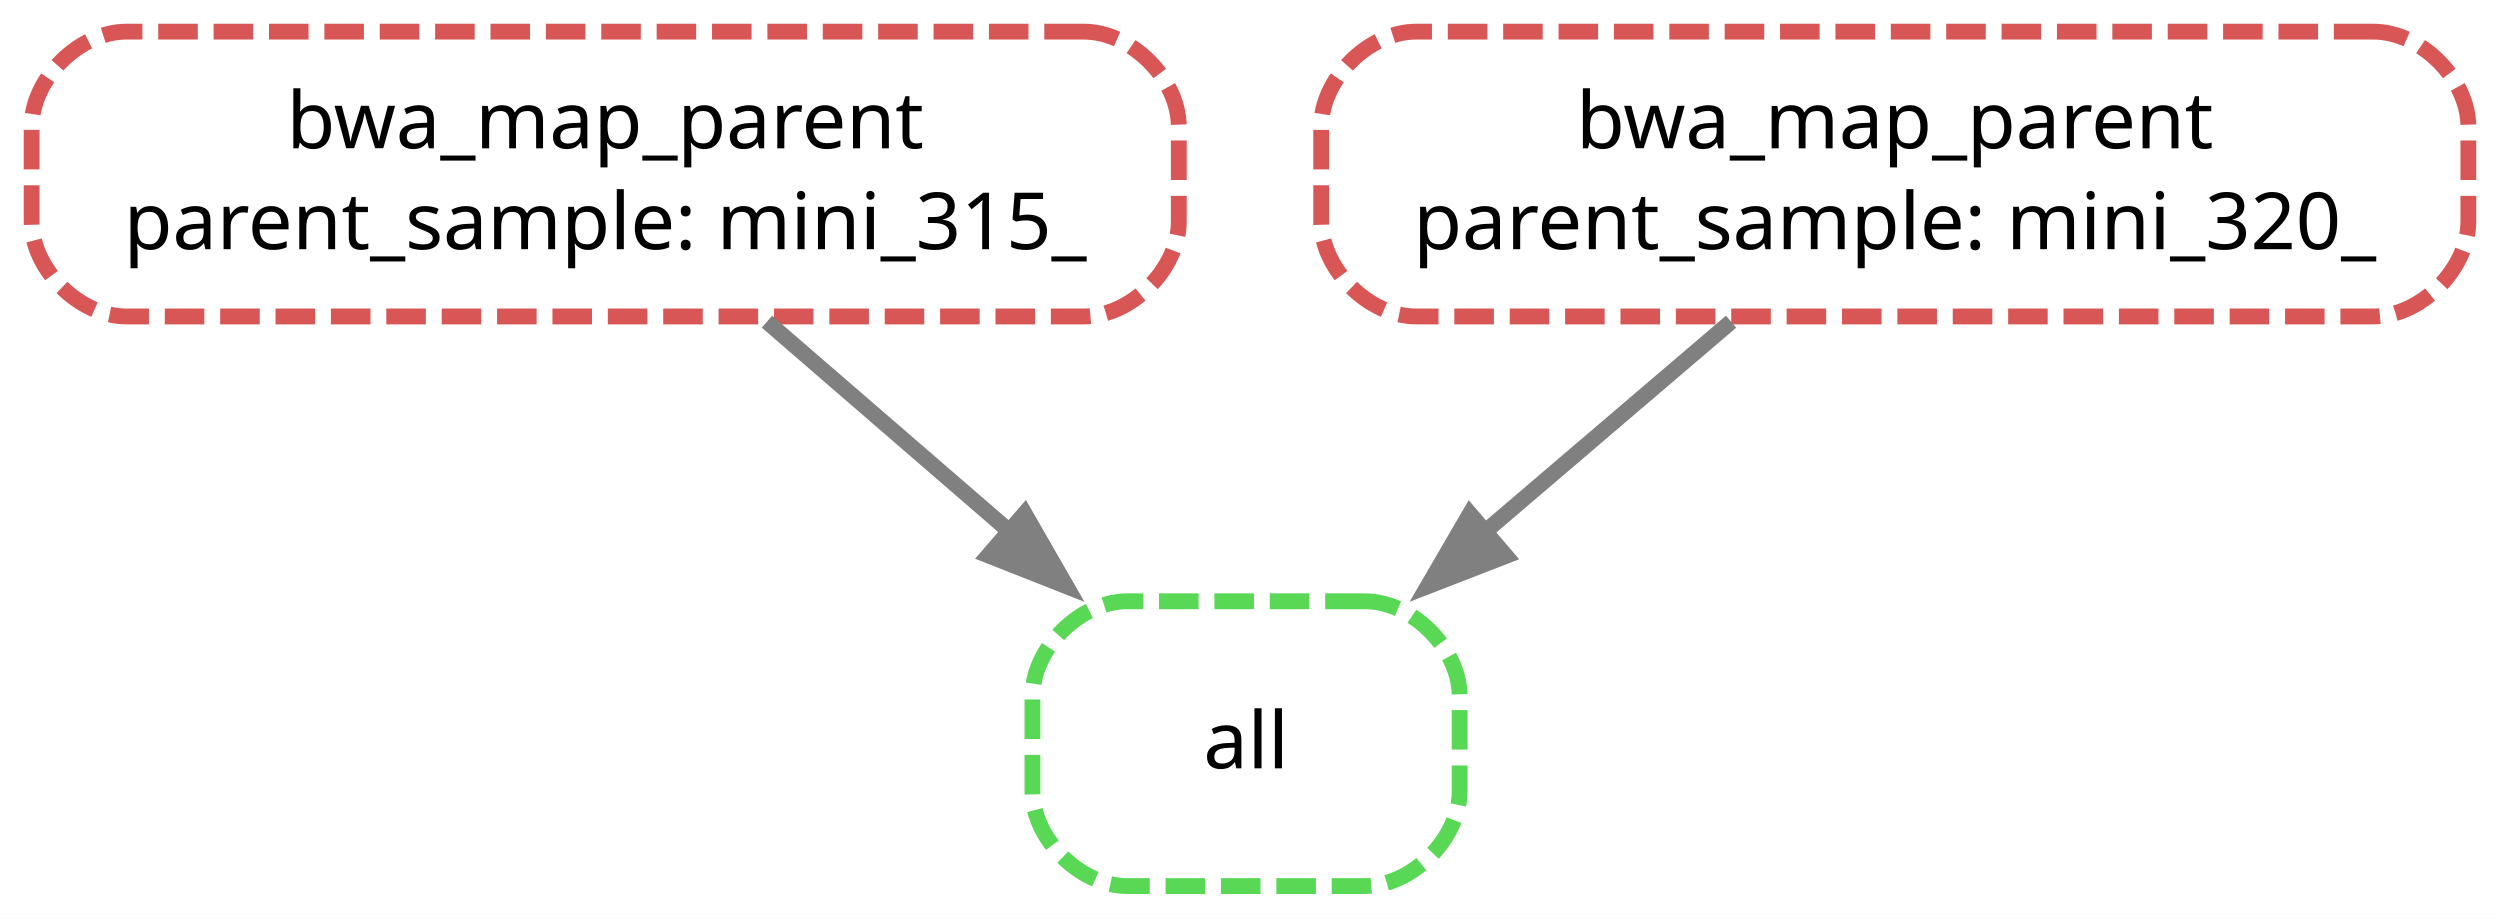
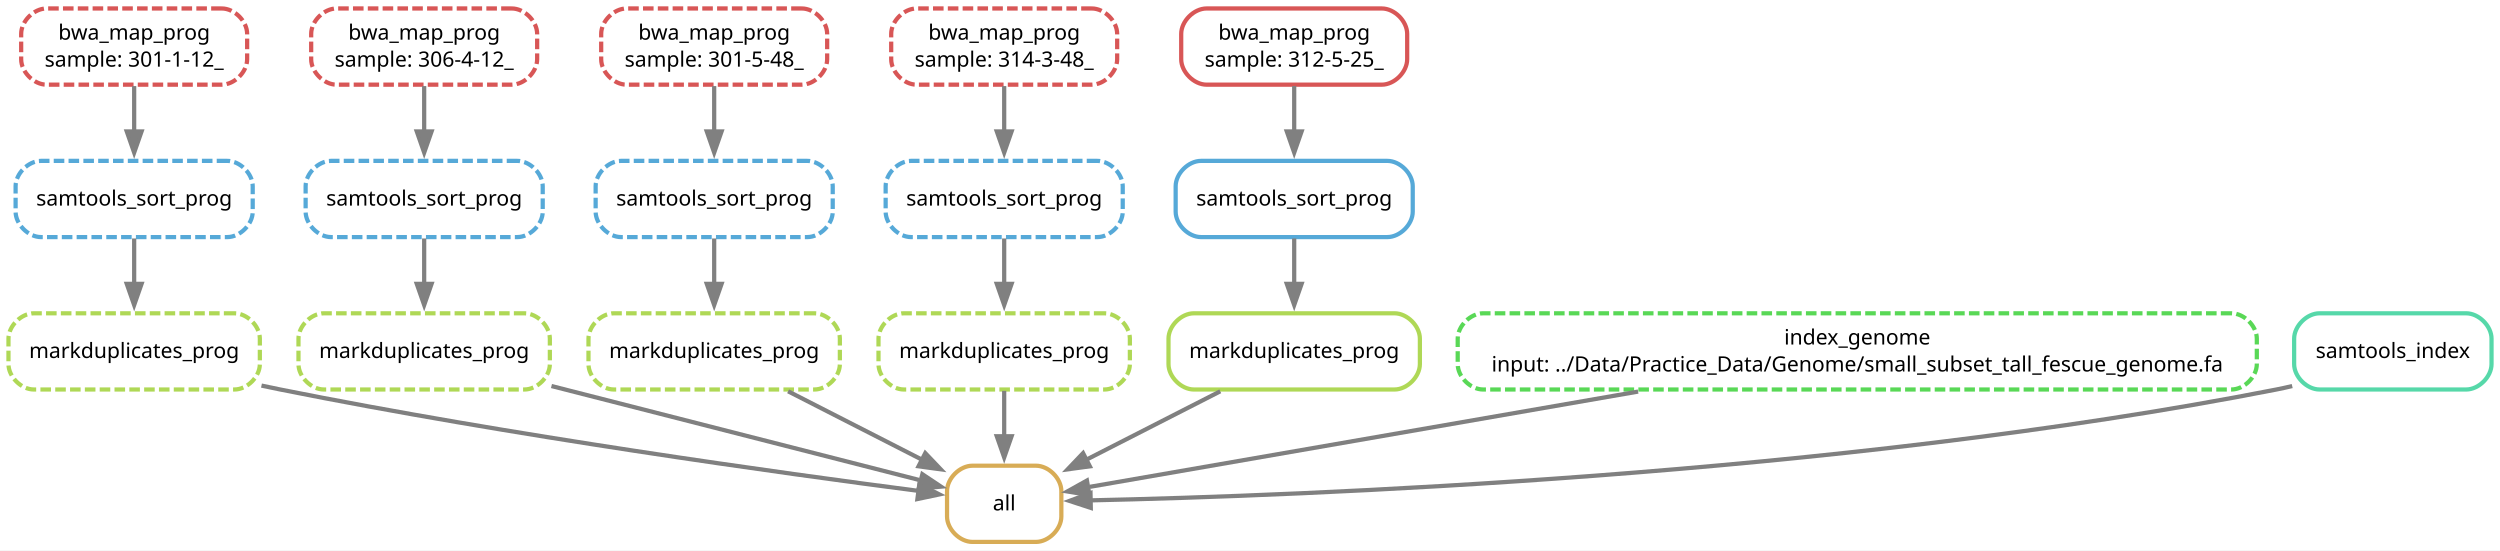
- <svg xmlns="http://www.w3.org/2000/svg" width="316pt" height="116pt" viewBox="0.00 0.00 316.00 116.00">
-   <g id="graph0" class="graph" transform="scale(1 1) rotate(0) translate(4 112)">
-     <polygon fill="white" stroke="none" points="-4,4 -4,-112 312,-112 312,4 -4,4" />
+ <svg xmlns="http://www.w3.org/2000/svg" width="1181pt" height="260pt" viewBox="0.00 0.00 1181.00 260.00">
+   <g id="graph0" class="graph" transform="scale(1 1) rotate(0) translate(4 256)">
+     <polygon fill="white" stroke="none" points="-4,4 -4,-256 1177,-256 1177,4 -4,4" />
    <g id="node1" class="node">
-       <path fill="none" stroke="#59d856" stroke-width="2" stroke-dasharray="5,2" d="M168.5,-36C168.5,-36 138.5,-36 138.5,-36 132.5,-36 126.5,-30 126.5,-24 126.5,-24 126.5,-12 126.5,-12 126.5,-6 132.5,0 138.5,0 138.5,0 168.5,0 168.5,0 174.5,0 180.5,-6 180.5,-12 180.5,-12 180.5,-24 180.5,-24 180.5,-30 174.5,-36 168.5,-36" />
-       <text text-anchor="middle" x="153.5" y="-14.88" font-family="sans" font-size="10.00">all</text>
+       <path fill="none" stroke="#d8ac56" stroke-width="2" d="M485.38,-36C485.38,-36 455.38,-36 455.38,-36 449.38,-36 443.38,-30 443.38,-24 443.38,-24 443.38,-12 443.38,-12 443.38,-6 449.38,0 455.38,0 455.38,0 485.38,0 485.38,0 491.38,0 497.38,-6 497.38,-12 497.38,-12 497.38,-24 497.38,-24 497.38,-30 491.38,-36 485.38,-36" />
+       <text text-anchor="middle" x="470.38" y="-14.88" font-family="sans" font-size="10.00">all</text>
    </g>
    <g id="node2" class="node">
-       <path fill="none" stroke="#d85656" stroke-width="2" stroke-dasharray="5,2" d="M133,-108C133,-108 12,-108 12,-108 6,-108 0,-102 0,-96 0,-96 0,-84 0,-84 0,-78 6,-72 12,-72 12,-72 133,-72 133,-72 139,-72 145,-78 145,-84 145,-84 145,-96 145,-96 145,-102 139,-108 133,-108" />
-       <text text-anchor="middle" x="72.5" y="-93.25" font-family="sans" font-size="10.00">bwa_map_parent</text>
-       <text text-anchor="middle" x="72.5" y="-80.5" font-family="sans" font-size="10.00">parent_sample: mini_315_</text>
+       <path fill="none" stroke="#afd856" stroke-width="2" stroke-dasharray="5,2" d="M106.75,-108C106.75,-108 12,-108 12,-108 6,-108 0,-102 0,-96 0,-96 0,-84 0,-84 0,-78 6,-72 12,-72 12,-72 106.75,-72 106.75,-72 112.75,-72 118.75,-78 118.75,-84 118.75,-84 118.75,-96 118.75,-96 118.75,-102 112.75,-108 106.75,-108" />
+       <text text-anchor="middle" x="59.38" y="-86.88" font-family="sans" font-size="10.00">markduplicates_prog</text>
    </g>
    <g id="edge1" class="edge">
-       <path fill="none" stroke="grey" stroke-width="2" d="M92.94,-71.34C102.08,-63.44 113.04,-53.96 123.11,-45.26" />
-       <polygon fill="grey" stroke="grey" stroke-width="2" points="125.51,-47.09 130.79,-37.9 120.93,-41.79 125.51,-47.09" />
+       <path fill="none" stroke="grey" stroke-width="2" d="M119.52,-73.85C122.51,-73.2 125.47,-72.58 128.38,-72 236.73,-50.3 365.91,-32.42 430.07,-24.08" />
+       <polygon fill="grey" stroke="grey" stroke-width="2" points="430.28,-27.19 439.75,-22.44 429.38,-20.25 430.28,-27.19" />
    </g>
    <g id="node3" class="node">
-       <path fill="none" stroke="#d85656" stroke-width="2" stroke-dasharray="5,2" d="M296,-108C296,-108 175,-108 175,-108 169,-108 163,-102 163,-96 163,-96 163,-84 163,-84 163,-78 169,-72 175,-72 175,-72 296,-72 296,-72 302,-72 308,-78 308,-84 308,-84 308,-96 308,-96 308,-102 302,-108 296,-108" />
-       <text text-anchor="middle" x="235.5" y="-93.25" font-family="sans" font-size="10.00">bwa_map_parent</text>
-       <text text-anchor="middle" x="235.5" y="-80.5" font-family="sans" font-size="10.00">parent_sample: mini_320_</text>
+       <path fill="none" stroke="#56a9d8" stroke-width="2" stroke-dasharray="5,2" d="M103.38,-180C103.38,-180 15.38,-180 15.38,-180 9.38,-180 3.37,-174 3.37,-168 3.37,-168 3.37,-156 3.37,-156 3.37,-150 9.37,-144 15.37,-144 15.37,-144 103.38,-144 103.38,-144 109.38,-144 115.38,-150 115.38,-156 115.38,-156 115.38,-168 115.38,-168 115.38,-174 109.38,-180 103.38,-180" />
+       <text text-anchor="middle" x="59.38" y="-158.88" font-family="sans" font-size="10.00">samtools_sort_prog</text>
+     </g>
+     <g id="edge8" class="edge">
+       <path fill="none" stroke="grey" stroke-width="2" d="M59.38,-143.34C59.38,-136.75 59.38,-129.08 59.38,-121.67" />
+       <polygon fill="grey" stroke="grey" stroke-width="2" points="62.88,-121.9 59.38,-111.9 55.88,-121.9 62.88,-121.9" />
+     </g>
+     <g id="node4" class="node">
+       <path fill="none" stroke="#d85656" stroke-width="2" stroke-dasharray="5,2" d="M100.75,-252C100.75,-252 18,-252 18,-252 12,-252 6,-246 6,-240 6,-240 6,-228 6,-228 6,-222 12,-216 18,-216 18,-216 100.75,-216 100.75,-216 106.75,-216 112.75,-222 112.75,-228 112.75,-228 112.75,-240 112.75,-240 112.75,-246 106.75,-252 100.75,-252" />
+       <text text-anchor="middle" x="59.38" y="-237.25" font-family="sans" font-size="10.00">bwa_map_prog</text>
+       <text text-anchor="middle" x="59.38" y="-224.5" font-family="sans" font-size="10.00">sample: 301-1-12_</text>
+     </g>
+     <g id="edge9" class="edge">
+       <path fill="none" stroke="grey" stroke-width="2" d="M59.38,-215.34C59.38,-208.75 59.38,-201.08 59.38,-193.67" />
+       <polygon fill="grey" stroke="grey" stroke-width="2" points="62.88,-193.9 59.38,-183.9 55.88,-193.9 62.88,-193.9" />
+     </g>
+     <g id="node5" class="node">
+       <path fill="none" stroke="#afd856" stroke-width="2" stroke-dasharray="5,2" d="M243.75,-108C243.75,-108 149,-108 149,-108 143,-108 137,-102 137,-96 137,-96 137,-84 137,-84 137,-78 143,-72 149,-72 149,-72 243.75,-72 243.75,-72 249.75,-72 255.75,-78 255.75,-84 255.75,-84 255.75,-96 255.75,-96 255.75,-102 249.75,-108 243.75,-108" />
+       <text text-anchor="middle" x="196.38" y="-86.88" font-family="sans" font-size="10.00">markduplicates_prog</text>
    </g>
    <g id="edge2" class="edge">
-       <path fill="none" stroke="grey" stroke-width="2" d="M214.81,-71.34C205.56,-63.44 194.46,-53.96 184.26,-45.26" />
-       <polygon fill="grey" stroke="grey" stroke-width="2" points="186.35,-41.73 176.47,-37.9 181.8,-47.06 186.35,-41.73" />
+       <path fill="none" stroke="grey" stroke-width="2" d="M256.51,-73.64C309.24,-60.17 384.44,-40.96 430.18,-29.27" />
+       <polygon fill="grey" stroke="grey" stroke-width="2" points="431.72,-31.98 440.54,-26.11 429.99,-25.19 431.72,-31.98" />
+     </g>
+     <g id="node6" class="node">
+       <path fill="none" stroke="#56a9d8" stroke-width="2" stroke-dasharray="5,2" d="M240.38,-180C240.38,-180 152.38,-180 152.38,-180 146.38,-180 140.38,-174 140.38,-168 140.38,-168 140.38,-156 140.38,-156 140.38,-150 146.38,-144 152.38,-144 152.38,-144 240.38,-144 240.38,-144 246.38,-144 252.38,-150 252.38,-156 252.38,-156 252.38,-168 252.38,-168 252.38,-174 246.38,-180 240.38,-180" />
+       <text text-anchor="middle" x="196.38" y="-158.88" font-family="sans" font-size="10.00">samtools_sort_prog</text>
+     </g>
+     <g id="edge10" class="edge">
+       <path fill="none" stroke="grey" stroke-width="2" d="M196.38,-143.34C196.38,-136.75 196.38,-129.08 196.38,-121.67" />
+       <polygon fill="grey" stroke="grey" stroke-width="2" points="199.88,-121.9 196.38,-111.9 192.88,-121.9 199.88,-121.9" />
+     </g>
+     <g id="node7" class="node">
+       <path fill="none" stroke="#d85656" stroke-width="2" stroke-dasharray="5,2" d="M237.75,-252C237.75,-252 155,-252 155,-252 149,-252 143,-246 143,-240 143,-240 143,-228 143,-228 143,-222 149,-216 155,-216 155,-216 237.75,-216 237.75,-216 243.75,-216 249.75,-222 249.75,-228 249.75,-228 249.75,-240 249.75,-240 249.75,-246 243.75,-252 237.75,-252" />
+       <text text-anchor="middle" x="196.38" y="-237.25" font-family="sans" font-size="10.00">bwa_map_prog</text>
+       <text text-anchor="middle" x="196.38" y="-224.5" font-family="sans" font-size="10.00">sample: 306-4-12_</text>
+     </g>
+     <g id="edge11" class="edge">
+       <path fill="none" stroke="grey" stroke-width="2" d="M196.38,-215.34C196.38,-208.75 196.38,-201.08 196.38,-193.67" />
+       <polygon fill="grey" stroke="grey" stroke-width="2" points="199.88,-193.9 196.38,-183.9 192.88,-193.9 199.88,-193.9" />
+     </g>
+     <g id="node8" class="node">
+       <path fill="none" stroke="#afd856" stroke-width="2" stroke-dasharray="5,2" d="M380.75,-108C380.75,-108 286,-108 286,-108 280,-108 274,-102 274,-96 274,-96 274,-84 274,-84 274,-78 280,-72 286,-72 286,-72 380.75,-72 380.75,-72 386.75,-72 392.75,-78 392.75,-84 392.75,-84 392.75,-96 392.75,-96 392.75,-102 386.75,-108 380.75,-108" />
+       <text text-anchor="middle" x="333.38" y="-86.88" font-family="sans" font-size="10.00">markduplicates_prog</text>
+     </g>
+     <g id="edge3" class="edge">
+       <path fill="none" stroke="grey" stroke-width="2" d="M368.3,-71.15C387.43,-61.38 411.2,-49.24 430.99,-39.13" />
+       <polygon fill="grey" stroke="grey" stroke-width="2" points="433.1,-41.95 440.41,-34.29 429.91,-35.72 433.1,-41.95" />
+     </g>
+     <g id="node9" class="node">
+       <path fill="none" stroke="#56a9d8" stroke-width="2" stroke-dasharray="5,2" d="M377.38,-180C377.38,-180 289.38,-180 289.38,-180 283.38,-180 277.38,-174 277.38,-168 277.38,-168 277.38,-156 277.38,-156 277.38,-150 283.38,-144 289.38,-144 289.38,-144 377.38,-144 377.38,-144 383.38,-144 389.38,-150 389.38,-156 389.38,-156 389.38,-168 389.38,-168 389.38,-174 383.38,-180 377.38,-180" />
+       <text text-anchor="middle" x="333.38" y="-158.88" font-family="sans" font-size="10.00">samtools_sort_prog</text>
+     </g>
+     <g id="edge12" class="edge">
+       <path fill="none" stroke="grey" stroke-width="2" d="M333.38,-143.34C333.38,-136.75 333.38,-129.08 333.38,-121.67" />
+       <polygon fill="grey" stroke="grey" stroke-width="2" points="336.88,-121.9 333.38,-111.9 329.88,-121.9 336.88,-121.9" />
+     </g>
+     <g id="node10" class="node">
+       <path fill="none" stroke="#d85656" stroke-width="2" stroke-dasharray="5,2" d="M374.75,-252C374.75,-252 292,-252 292,-252 286,-252 280,-246 280,-240 280,-240 280,-228 280,-228 280,-222 286,-216 292,-216 292,-216 374.75,-216 374.75,-216 380.75,-216 386.75,-222 386.75,-228 386.75,-228 386.75,-240 386.75,-240 386.75,-246 380.75,-252 374.75,-252" />
+       <text text-anchor="middle" x="333.38" y="-237.25" font-family="sans" font-size="10.00">bwa_map_prog</text>
+       <text text-anchor="middle" x="333.38" y="-224.5" font-family="sans" font-size="10.00">sample: 301-5-48_</text>
+     </g>
+     <g id="edge13" class="edge">
+       <path fill="none" stroke="grey" stroke-width="2" d="M333.38,-215.34C333.38,-208.75 333.38,-201.08 333.38,-193.67" />
+       <polygon fill="grey" stroke="grey" stroke-width="2" points="336.88,-193.9 333.38,-183.9 329.88,-193.9 336.88,-193.9" />
+     </g>
+     <g id="node11" class="node">
+       <path fill="none" stroke="#afd856" stroke-width="2" stroke-dasharray="5,2" d="M517.75,-108C517.75,-108 423,-108 423,-108 417,-108 411,-102 411,-96 411,-96 411,-84 411,-84 411,-78 417,-72 423,-72 423,-72 517.75,-72 517.75,-72 523.75,-72 529.75,-78 529.75,-84 529.75,-84 529.75,-96 529.75,-96 529.75,-102 523.75,-108 517.75,-108" />
+       <text text-anchor="middle" x="470.38" y="-86.88" font-family="sans" font-size="10.00">markduplicates_prog</text>
+     </g>
+     <g id="edge4" class="edge">
+       <path fill="none" stroke="grey" stroke-width="2" d="M470.38,-71.34C470.38,-64.75 470.38,-57.08 470.38,-49.67" />
+       <polygon fill="grey" stroke="grey" stroke-width="2" points="473.88,-49.9 470.38,-39.9 466.88,-49.9 473.88,-49.9" />
+     </g>
+     <g id="node12" class="node">
+       <path fill="none" stroke="#56a9d8" stroke-width="2" stroke-dasharray="5,2" d="M514.38,-180C514.38,-180 426.38,-180 426.38,-180 420.38,-180 414.38,-174 414.38,-168 414.38,-168 414.38,-156 414.38,-156 414.38,-150 420.38,-144 426.38,-144 426.38,-144 514.38,-144 514.38,-144 520.38,-144 526.38,-150 526.38,-156 526.38,-156 526.38,-168 526.38,-168 526.38,-174 520.38,-180 514.38,-180" />
+       <text text-anchor="middle" x="470.38" y="-158.88" font-family="sans" font-size="10.00">samtools_sort_prog</text>
+     </g>
+     <g id="edge14" class="edge">
+       <path fill="none" stroke="grey" stroke-width="2" d="M470.38,-143.34C470.38,-136.75 470.38,-129.08 470.38,-121.67" />
+       <polygon fill="grey" stroke="grey" stroke-width="2" points="473.88,-121.9 470.38,-111.9 466.88,-121.9 473.88,-121.9" />
+     </g>
+     <g id="node13" class="node">
+       <path fill="none" stroke="#d85656" stroke-width="2" stroke-dasharray="5,2" d="M511.75,-252C511.75,-252 429,-252 429,-252 423,-252 417,-246 417,-240 417,-240 417,-228 417,-228 417,-222 423,-216 429,-216 429,-216 511.75,-216 511.75,-216 517.75,-216 523.75,-222 523.75,-228 523.75,-228 523.75,-240 523.75,-240 523.75,-246 517.75,-252 511.75,-252" />
+       <text text-anchor="middle" x="470.38" y="-237.25" font-family="sans" font-size="10.00">bwa_map_prog</text>
+       <text text-anchor="middle" x="470.38" y="-224.5" font-family="sans" font-size="10.00">sample: 314-3-48_</text>
+     </g>
+     <g id="edge15" class="edge">
+       <path fill="none" stroke="grey" stroke-width="2" d="M470.38,-215.34C470.38,-208.75 470.38,-201.08 470.38,-193.67" />
+       <polygon fill="grey" stroke="grey" stroke-width="2" points="473.88,-193.9 470.38,-183.9 466.88,-193.9 473.88,-193.9" />
+     </g>
+     <g id="node14" class="node">
+       <path fill="none" stroke="#afd856" stroke-width="2" d="M654.75,-108C654.75,-108 560,-108 560,-108 554,-108 548,-102 548,-96 548,-96 548,-84 548,-84 548,-78 554,-72 560,-72 560,-72 654.75,-72 654.75,-72 660.75,-72 666.75,-78 666.75,-84 666.75,-84 666.75,-96 666.75,-96 666.75,-102 660.75,-108 654.75,-108" />
+       <text text-anchor="middle" x="607.38" y="-86.88" font-family="sans" font-size="10.00">markduplicates_prog</text>
+     </g>
+     <g id="edge5" class="edge">
+       <path fill="none" stroke="grey" stroke-width="2" d="M572.45,-71.15C553.32,-61.38 529.55,-49.24 509.76,-39.13" />
+       <polygon fill="grey" stroke="grey" stroke-width="2" points="510.84,-35.72 500.34,-34.29 507.65,-41.95 510.84,-35.72" />
+     </g>
+     <g id="node15" class="node">
+       <path fill="none" stroke="#56a9d8" stroke-width="2" d="M651.38,-180C651.38,-180 563.38,-180 563.38,-180 557.38,-180 551.38,-174 551.38,-168 551.38,-168 551.38,-156 551.38,-156 551.38,-150 557.38,-144 563.38,-144 563.38,-144 651.38,-144 651.38,-144 657.38,-144 663.38,-150 663.38,-156 663.38,-156 663.38,-168 663.38,-168 663.38,-174 657.38,-180 651.38,-180" />
+       <text text-anchor="middle" x="607.38" y="-158.88" font-family="sans" font-size="10.00">samtools_sort_prog</text>
+     </g>
+     <g id="edge16" class="edge">
+       <path fill="none" stroke="grey" stroke-width="2" d="M607.38,-143.34C607.38,-136.75 607.38,-129.08 607.38,-121.67" />
+       <polygon fill="grey" stroke="grey" stroke-width="2" points="610.88,-121.9 607.38,-111.9 603.88,-121.9 610.88,-121.9" />
+     </g>
+     <g id="node16" class="node">
+       <path fill="none" stroke="#d85656" stroke-width="2" d="M648.75,-252C648.75,-252 566,-252 566,-252 560,-252 554,-246 554,-240 554,-240 554,-228 554,-228 554,-222 560,-216 566,-216 566,-216 648.75,-216 648.75,-216 654.75,-216 660.75,-222 660.75,-228 660.75,-228 660.75,-240 660.75,-240 660.75,-246 654.75,-252 648.75,-252" />
+       <text text-anchor="middle" x="607.38" y="-237.25" font-family="sans" font-size="10.00">bwa_map_prog</text>
+       <text text-anchor="middle" x="607.38" y="-224.5" font-family="sans" font-size="10.00">sample: 312-5-25_</text>
+     </g>
+     <g id="edge17" class="edge">
+       <path fill="none" stroke="grey" stroke-width="2" d="M607.38,-215.34C607.38,-208.75 607.38,-201.08 607.38,-193.67" />
+       <polygon fill="grey" stroke="grey" stroke-width="2" points="610.88,-193.9 607.38,-183.9 603.88,-193.9 610.88,-193.9" />
+     </g>
+     <g id="node17" class="node">
+       <path fill="none" stroke="#59d856" stroke-width="2" stroke-dasharray="5,2" d="M1050.12,-108C1050.12,-108 696.62,-108 696.62,-108 690.62,-108 684.62,-102 684.62,-96 684.62,-96 684.62,-84 684.62,-84 684.62,-78 690.62,-72 696.62,-72 696.62,-72 1050.12,-72 1050.12,-72 1056.12,-72 1062.12,-78 1062.12,-84 1062.12,-84 1062.12,-96 1062.12,-96 1062.12,-102 1056.12,-108 1050.12,-108" />
+       <text text-anchor="middle" x="873.38" y="-93.25" font-family="sans" font-size="10.00">index_genome</text>
+       <text text-anchor="middle" x="873.38" y="-80.5" font-family="sans" font-size="10.00">input: ../Data/Practice_Data/Genome/small_subset_tall_fescue_genome.fa</text>
+     </g>
+     <g id="edge6" class="edge">
+       <path fill="none" stroke="grey" stroke-width="2" d="M769.85,-71.02C685.51,-56.37 570.9,-36.46 510.86,-26.03" />
+       <polygon fill="grey" stroke="grey" stroke-width="2" points="510.67,-22.1 500.21,-23.84 509.47,-29 510.67,-22.1" />
+     </g>
+     <g id="node18" class="node">
+       <path fill="none" stroke="#56d8a9" stroke-width="2" d="M1161,-108C1161,-108 1091.75,-108 1091.75,-108 1085.75,-108 1079.75,-102 1079.75,-96 1079.75,-96 1079.75,-84 1079.75,-84 1079.75,-78 1085.75,-72 1091.75,-72 1091.75,-72 1161,-72 1161,-72 1167,-72 1173,-78 1173,-84 1173,-84 1173,-96 1173,-96 1173,-102 1167,-108 1161,-108" />
+       <text text-anchor="middle" x="1126.38" y="-86.88" font-family="sans" font-size="10.00">samtools_index</text>
+     </g>
+     <g id="edge7" class="edge">
+       <path fill="none" stroke="grey" stroke-width="2" d="M1078.84,-73.63C1076.32,-73.03 1073.83,-72.48 1071.38,-72 863.48,-31.18 608.91,-21.78 511.21,-19.63" />
+       <polygon fill="grey" stroke="grey" stroke-width="2" points="511.29,-16.07 501.22,-19.37 511.15,-23.07 511.29,-16.07" />
    </g>
  </g>
</svg>
